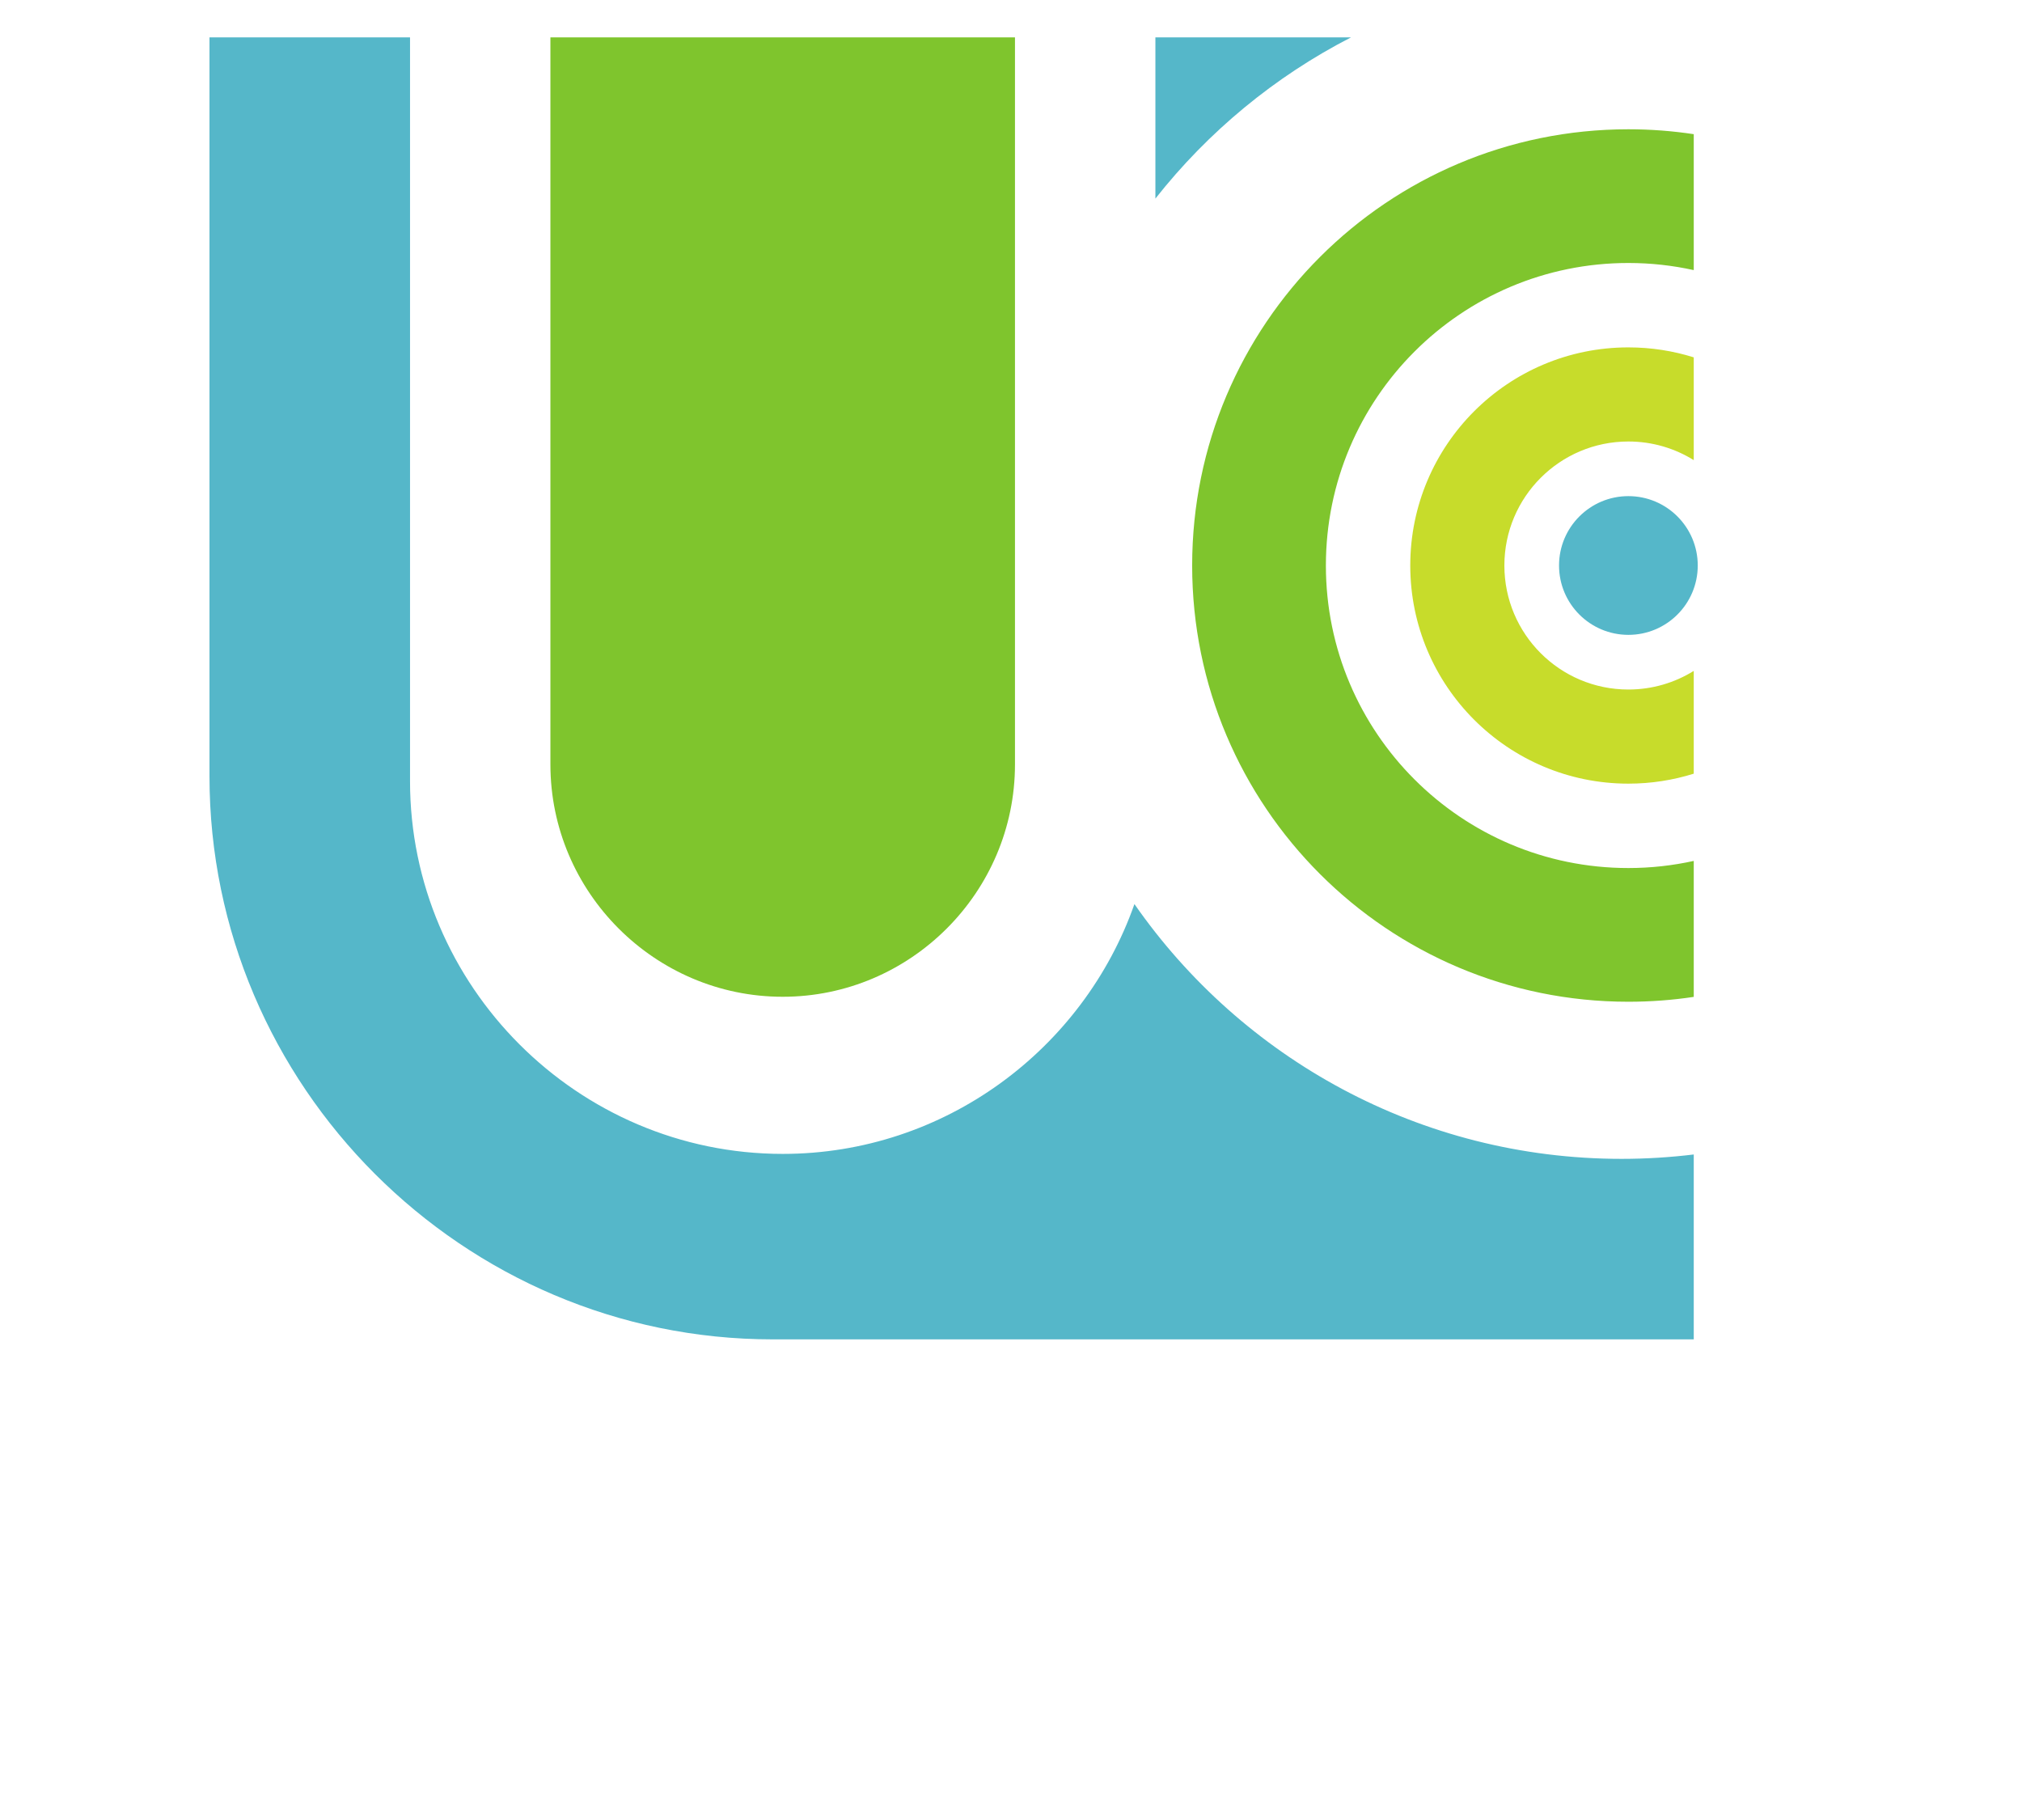
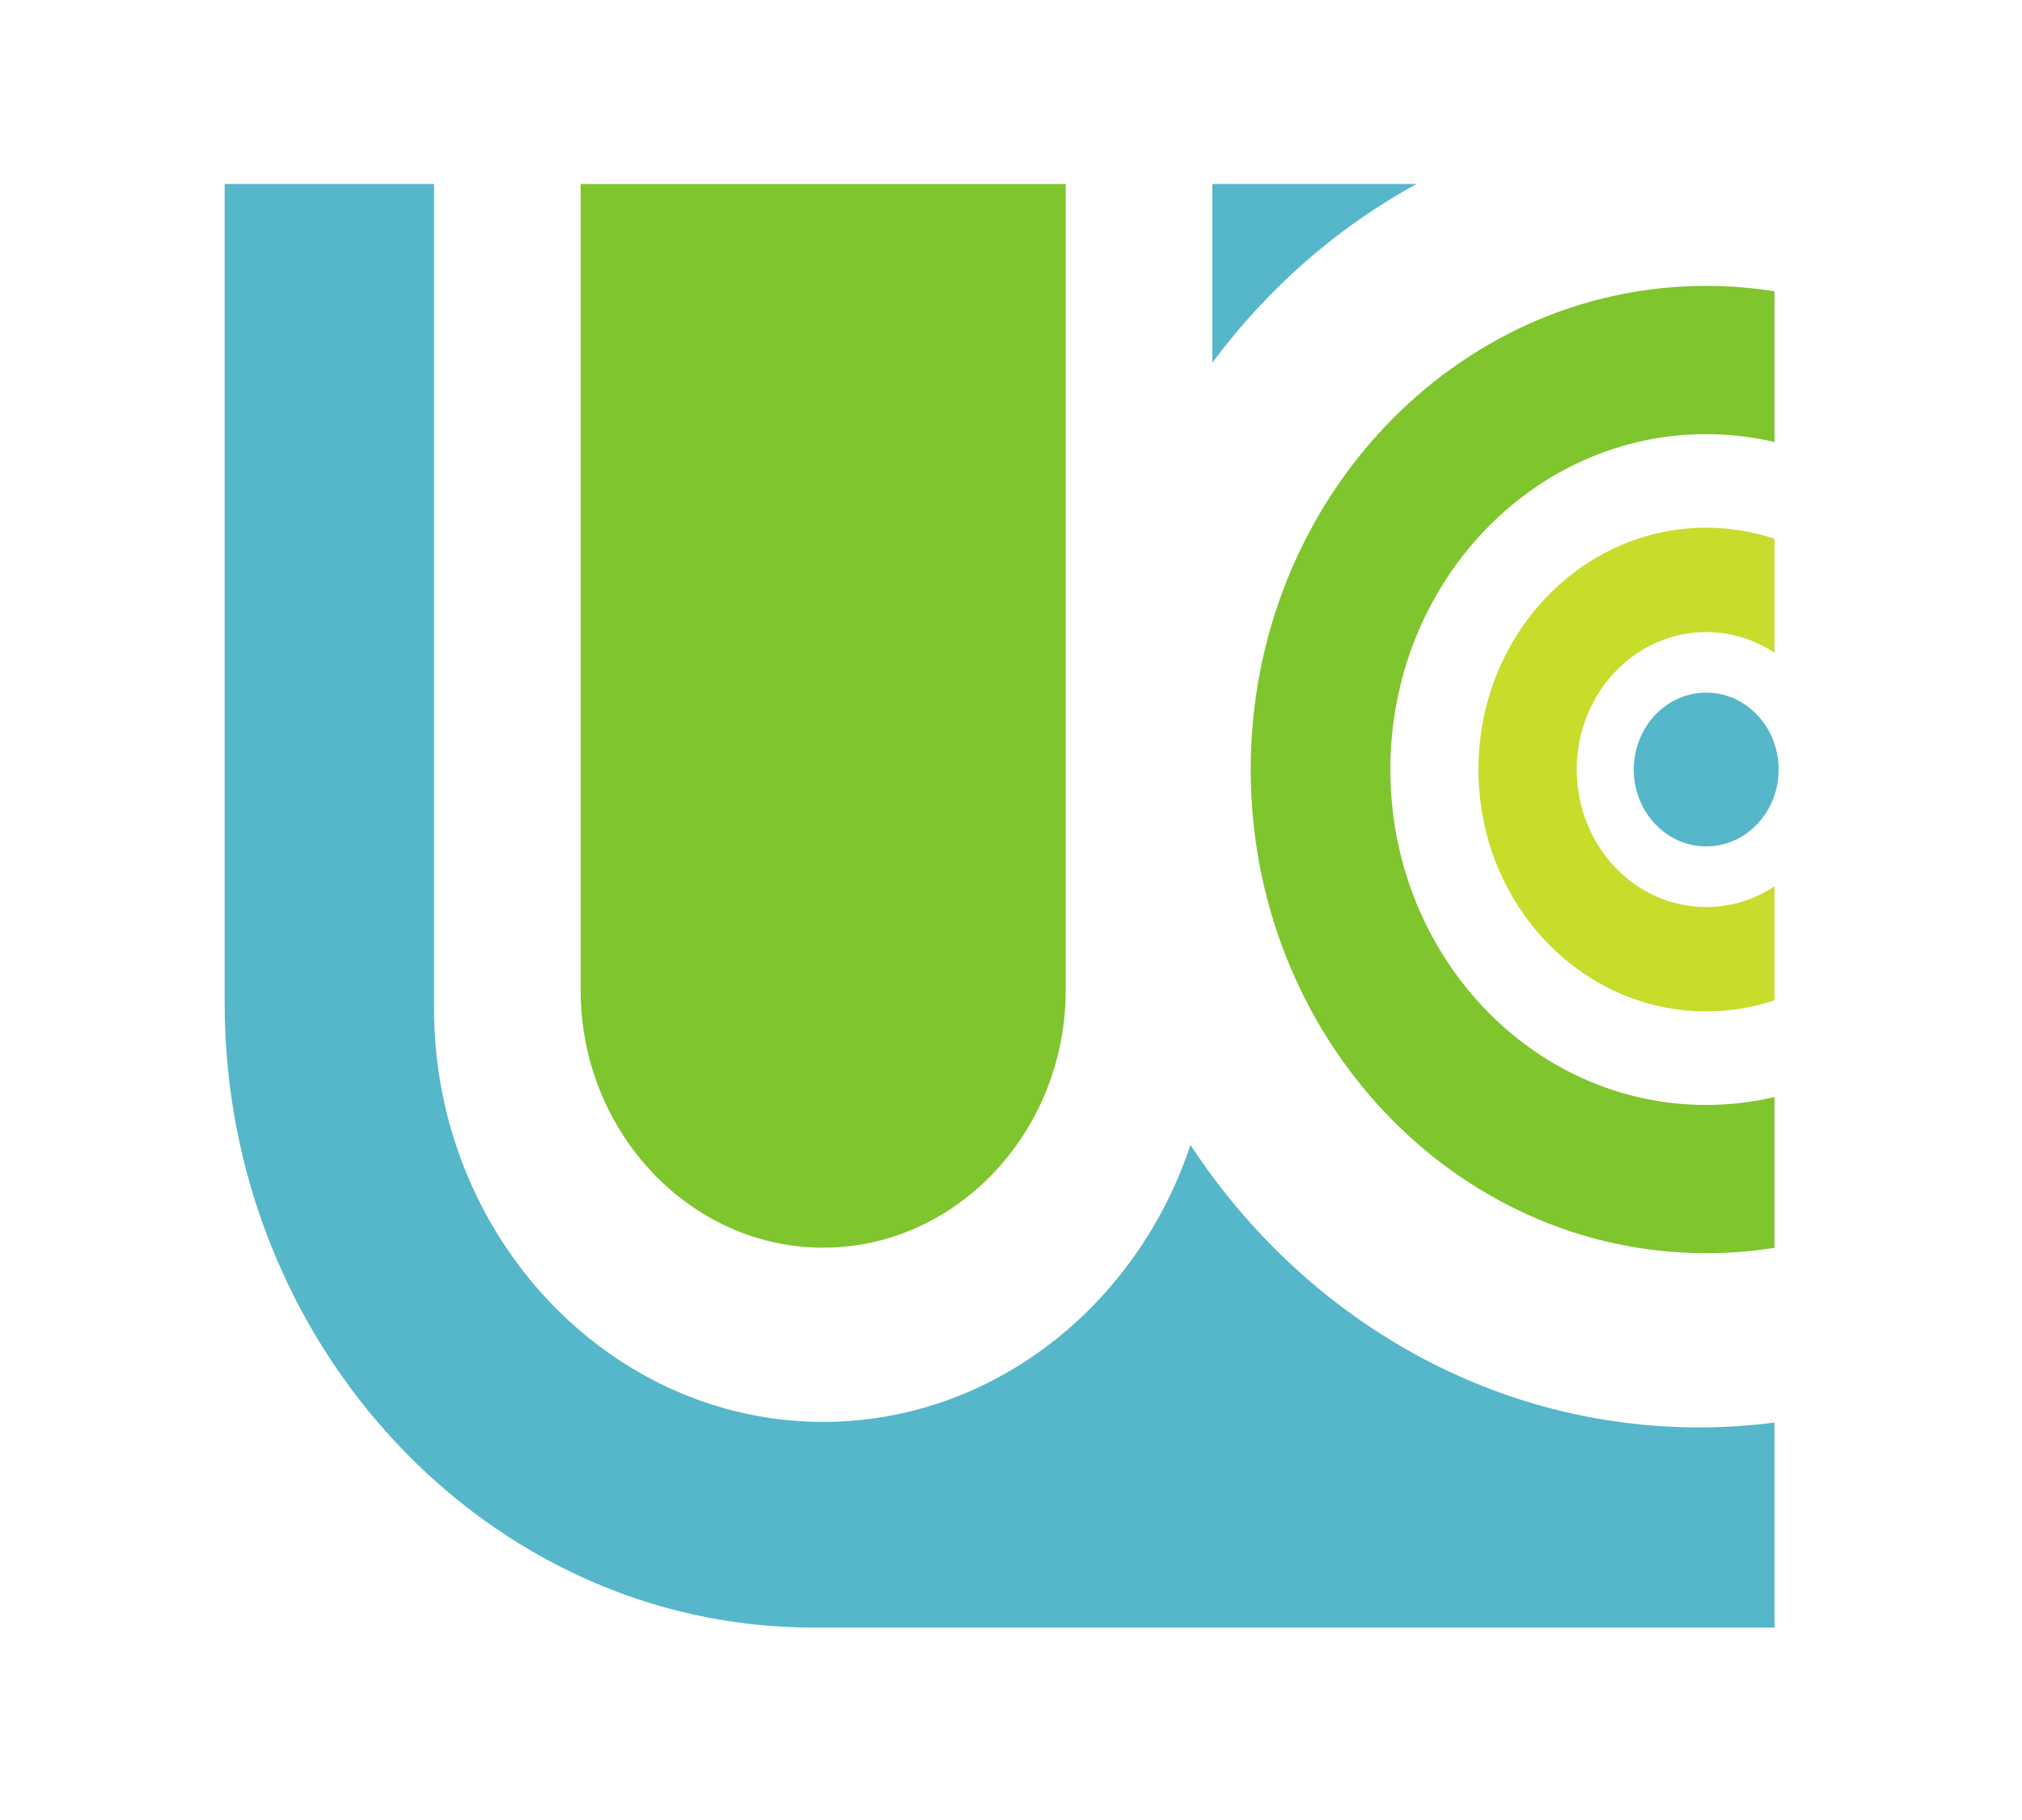
<svg xmlns="http://www.w3.org/2000/svg" width="100" height="90" viewBox="0 0 100 90.007" version="1.1" id="svg4">
  <defs id="defs8" />
-   <g transform="matrix(1.102109,0,0,-1.102109,0.8691298,88.61782)" id="g10">
+   <g transform="matrix(1.150773,0,0,-1.221933,1.200245,105.3021)" id="g10">
    <g transform="scale(0.1)" id="g12">
      <path style="fill:#7fc52d;fill-opacity:1;fill-rule:evenodd;stroke:none;stroke-width:0.133" d="m -106.811,0 v 43.5 c 0,7.645 6.255,13.9 13.9,13.9 7.645,0 13.898,-6.255 13.898,-13.9 V 0 Z m 64.502,5.498 c -14.415,0 -26.102,11.685 -26.102,26.1 0,14.415 11.687,26.1 26.102,26.1 1.329,0 2.636,-0.099 3.912,-0.291 v -8.135 c -1.26,0.278 -2.569,0.426 -3.912,0.426 -9.996,0 -18.1,-8.103 -18.1,-18.1 0,-9.996 8.104,-18.1 18.1,-18.1 1.343,0 2.652,0.148 3.912,0.426 V 5.791 c -1.276,-0.192 -2.583,-0.293 -3.912,-0.293 z" transform="matrix(7.5,0,0,-7.5,1040.171,787.301)" id="path14" />
      <path style="fill:#55b7c9;fill-opacity:1;fill-rule:evenodd;stroke:none;stroke-width:0.133" d="m -127.211,0 v 44.199 c 0,18.535 15.166,33.699 33.701,33.699 h 55.113 v -11.062 c -1.414,0.171 -2.853,0.262 -4.312,0.262 -12.077,0 -22.744,-6.031 -29.156,-15.244 -3.056,8.681 -11.353,14.947 -21.045,14.947 h -0.002 c -12.265,0 -22.299,-10.036 -22.299,-22.301 V 0 Z m 56.6,0 V 9.646 C -67.462,5.649 -63.47,2.344 -58.906,0 Z m 28.303,27.447 c -2.292,0 -4.15,1.858 -4.15,4.15 0,2.292 1.858,4.15 4.15,4.15 2.292,0 4.15,-1.858 4.15,-4.15 0,-2.292 -1.858,-4.15 -4.15,-4.15 z" transform="matrix(7.5,0,0,-7.5,1040.171,787.301)" id="path16" />
      <path id="path20" style="fill:#c7dc2b;fill-opacity:1;fill-rule:evenodd;stroke:none" d="m 722.852,648.195 c 10.218,0 20.074,-1.57 29.339,-4.472 v -46.118 c -8.519,5.297 -18.574,8.36 -29.339,8.36 -30.731,0 -55.649,-24.918 -55.649,-55.649 0,-30.734 24.918,-55.648 55.649,-55.648 10.765,0 20.82,3.059 29.339,8.359 V 456.91 c -9.265,-2.906 -19.121,-4.476 -29.339,-4.476 -54.059,0 -97.883,43.82 -97.883,97.882 0,54.059 43.824,97.879 97.883,97.879" />
    </g>
  </g>
</svg>
